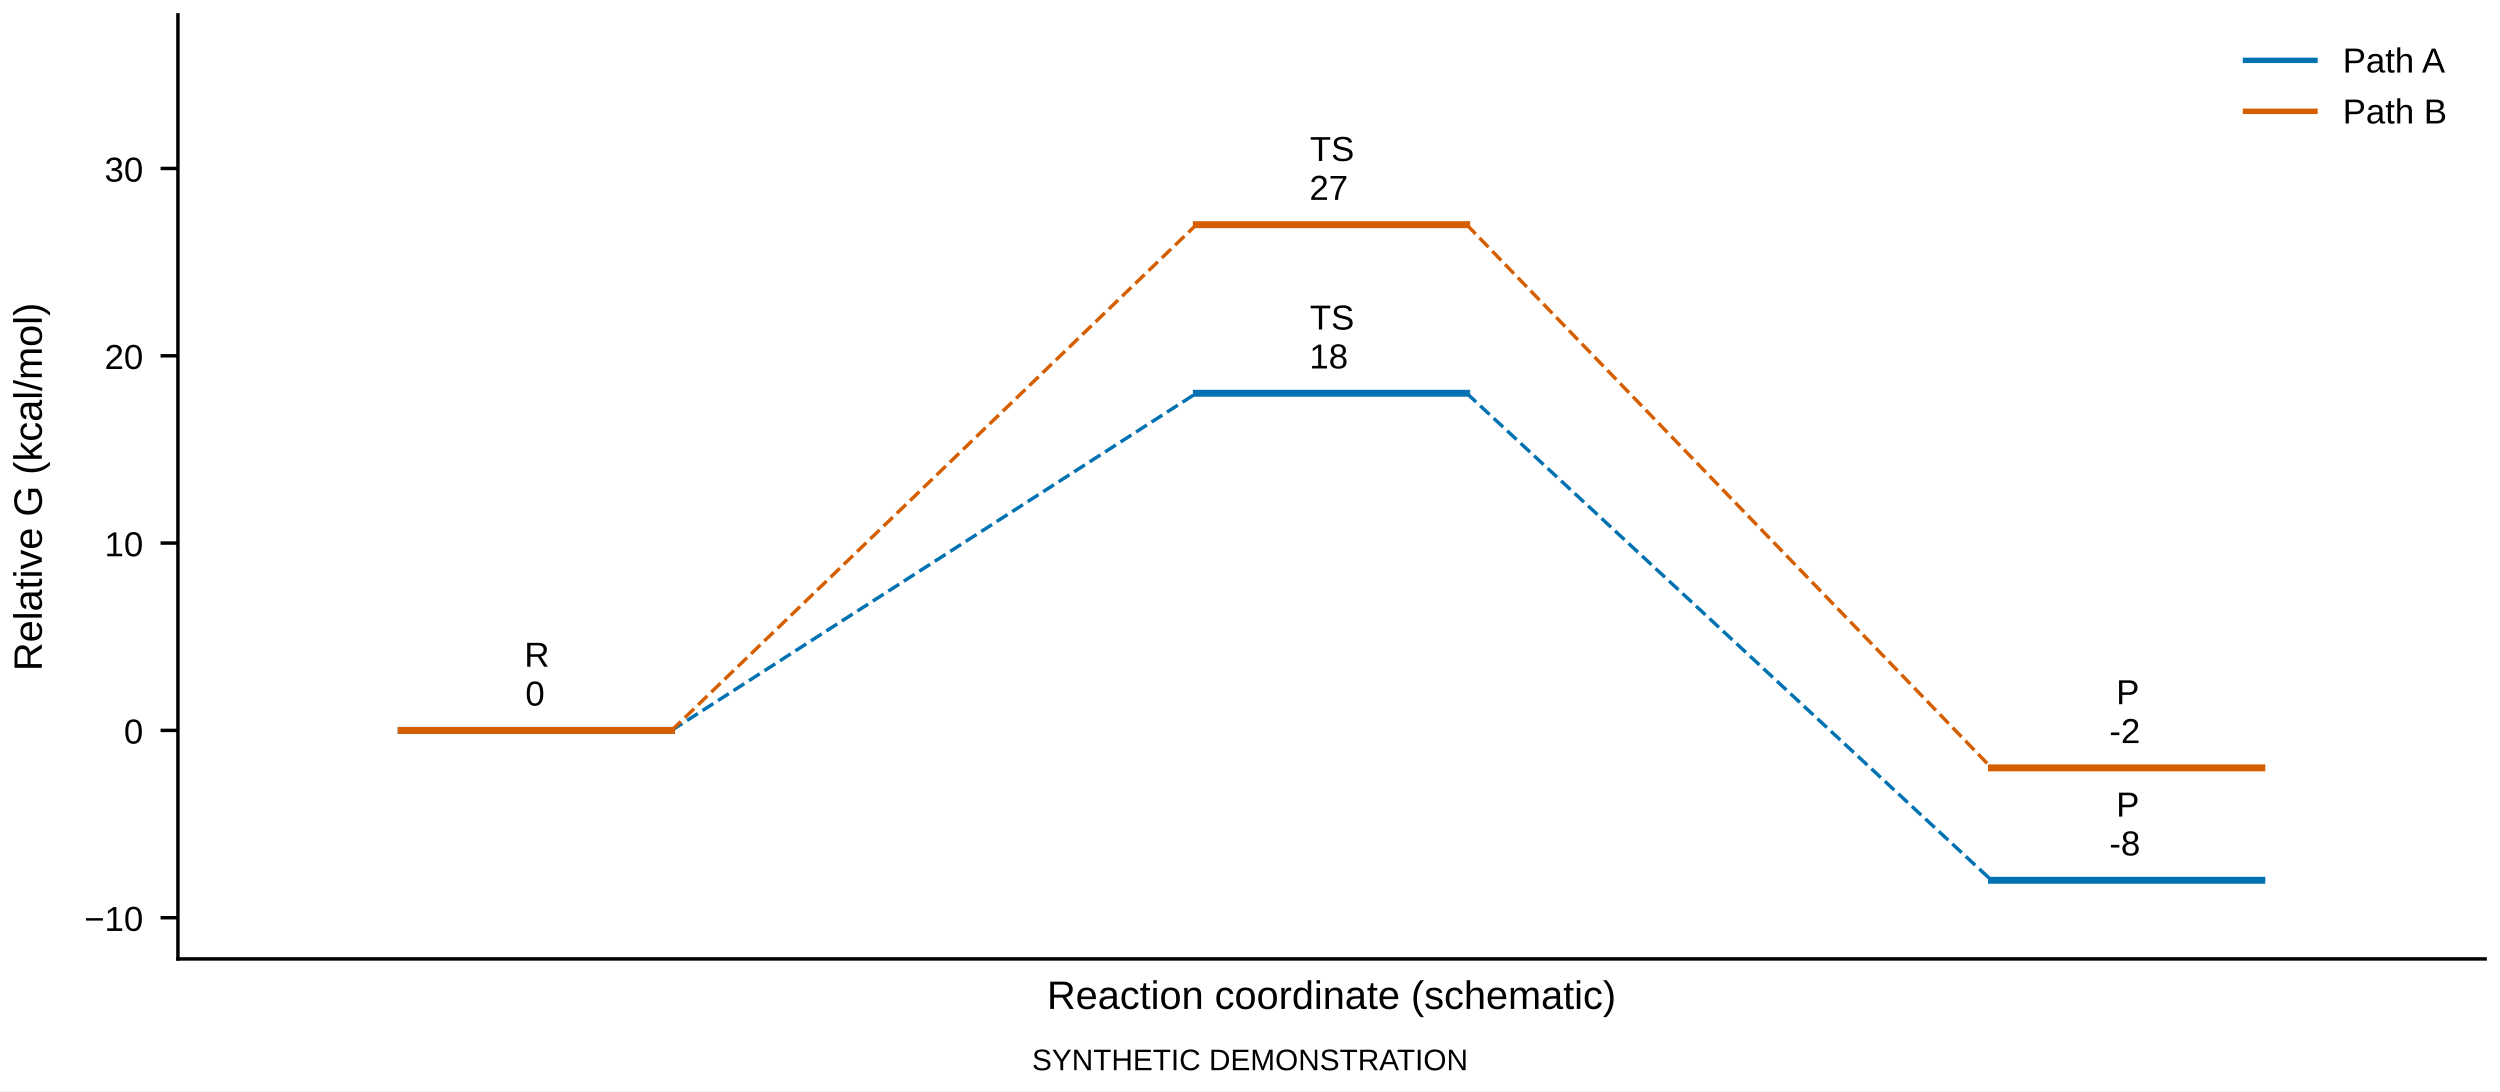
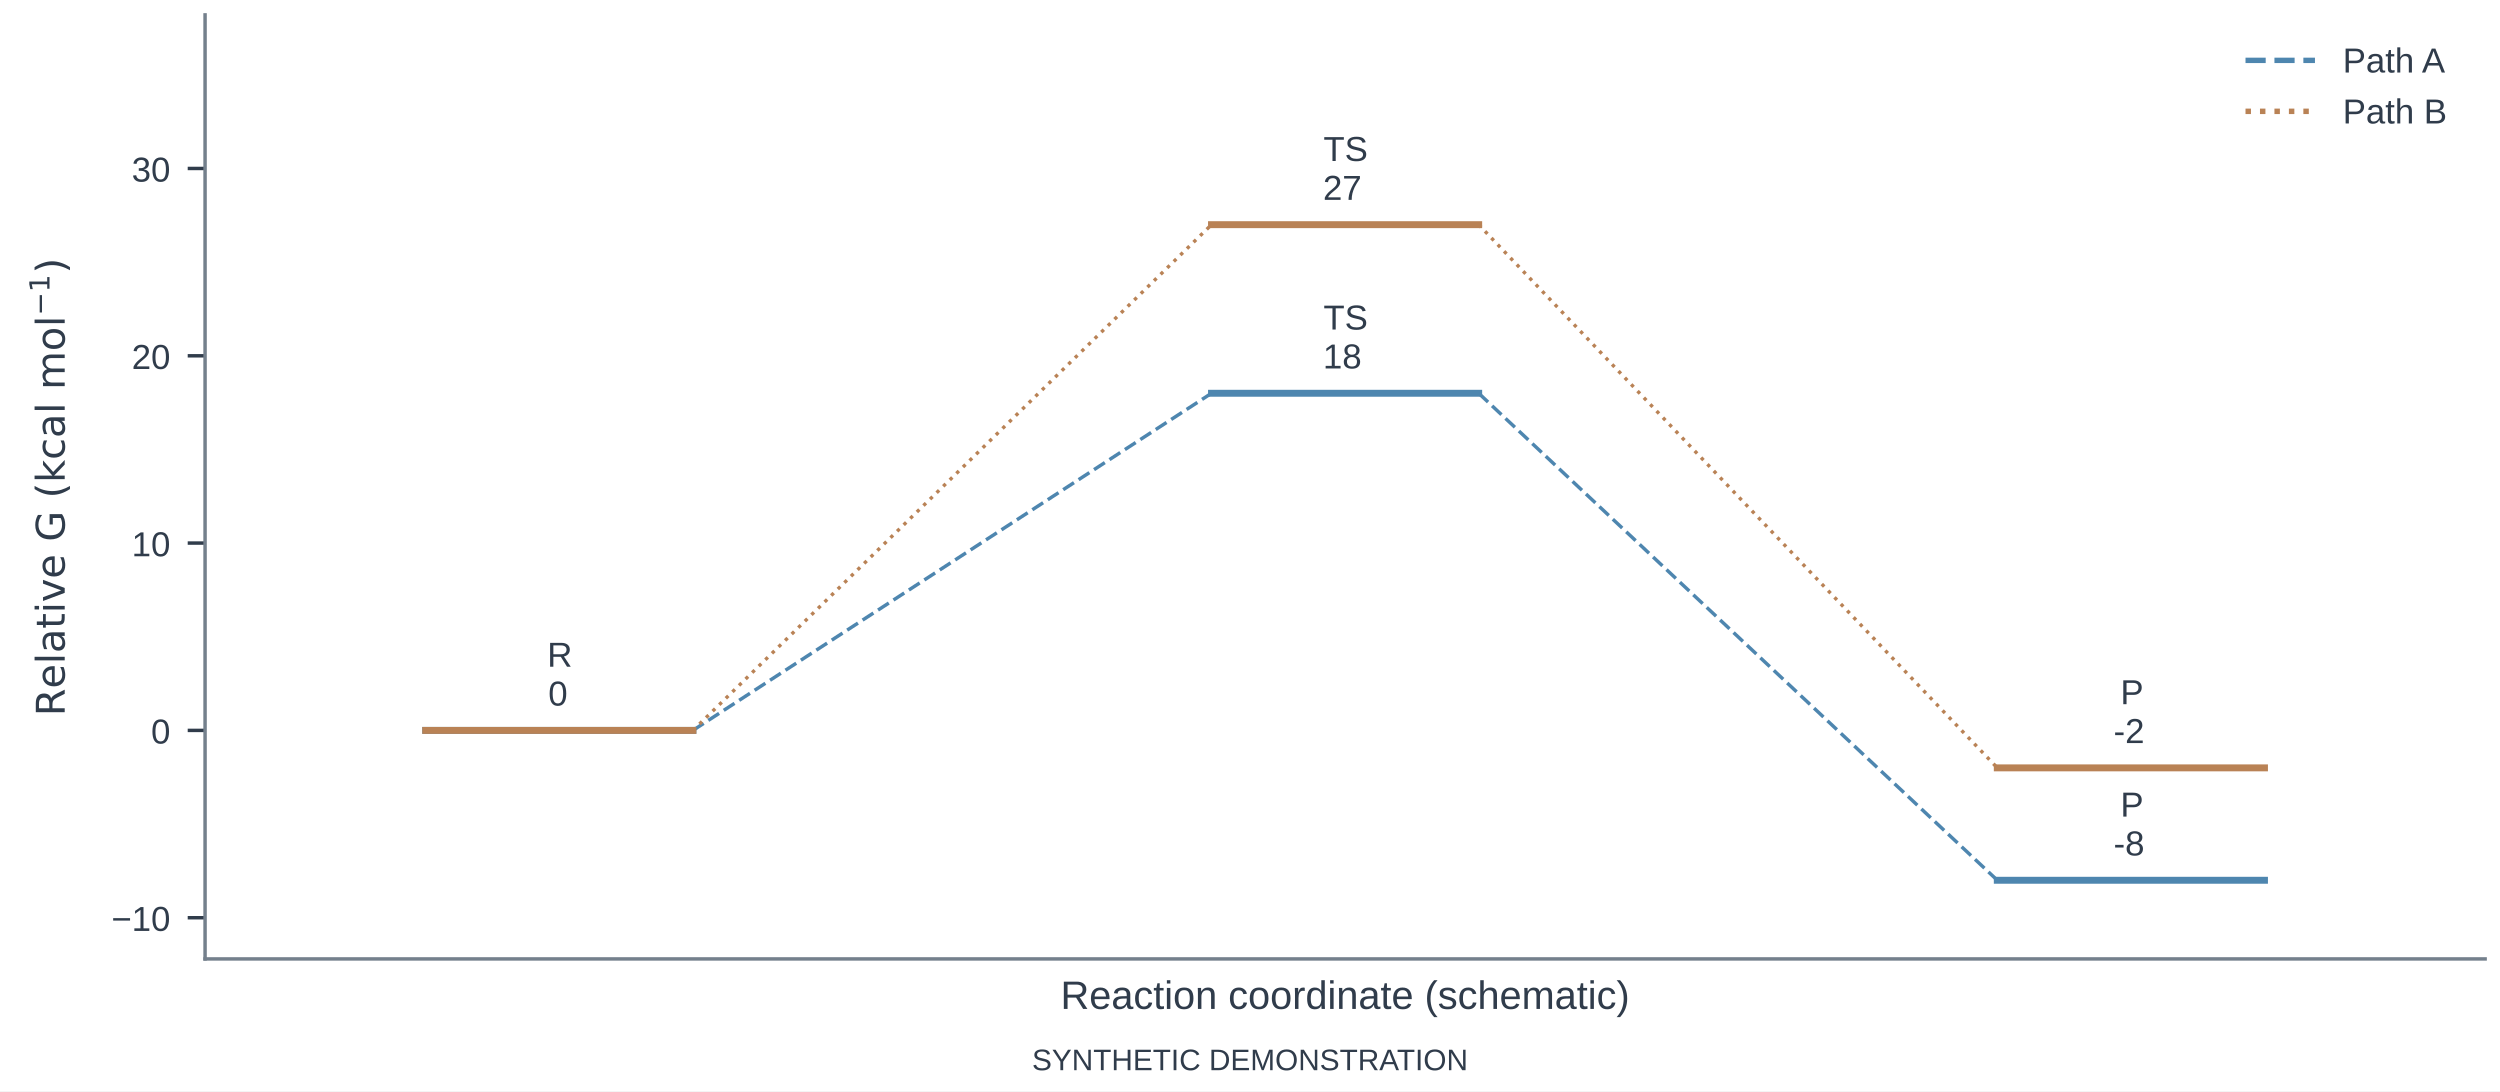
<svg xmlns="http://www.w3.org/2000/svg" xmlns:xlink="http://www.w3.org/1999/xlink" width="504pt" height="220pt" viewBox="0 0 504 220" version="1.1">
  <defs>
    <style type="text/css">*{stroke-linejoin: round; stroke-linecap: butt}</style>
  </defs>
  <g id="figure_1">
    <g id="patch_1">
      <path d="M 0 220  L 504 220  L 504 0  L 0 0  z " style="fill: #ffffff" />
    </g>
    <g id="axes_1">
      <g id="patch_2">
-         <path d="M 35.87 193.319  L 501 193.319  L 501 3  L 35.87 3  z " style="fill: #ffffff" />
+         <path d="M 41.342 193.319  L 501 193.319  L 501 3  L 41.342 3  z " style="fill: #ffffff" />
      </g>
      <g id="matplotlib.axis_1">
        <g id="text_1">
-           <text style="font-size: 8px; font-family: 'Liberation Sans', 'DejaVu Sans', 'Arial', 'Helvetica', sans-serif; text-anchor: middle" x="268.435" y="203.398" transform="rotate(-0 268.435 203.398)">Reaction coordinate (schematic)</text>
+           <text style="font-size: 8px; font-family: 'Liberation Sans', 'DejaVu Sans', 'Arial', 'Helvetica', sans-serif; text-anchor: middle; fill: #303c4b" x="271.171" y="203.398" transform="rotate(-0 271.171 203.398)">Reaction coordinate (schematic)</text>
        </g>
      </g>
      <g id="matplotlib.axis_2">
        <g id="ytick_1">
          <g id="line2d_1">
            <defs>
-               <path id="m30caa2e38b" d="M 0 0  L -3.5 0  " style="stroke: #000000; stroke-width: 0.7" />
+               <path id="mcb702a7e20" d="M 0 0  L -3.5 0  " style="stroke: #303c4b; stroke-width: 0.7" />
            </defs>
            <g>
-               <use xlink:href="#m30caa2e38b" x="35.87" y="185.012" style="stroke: #000000; stroke-width: 0.7" />
+               <use xlink:href="#mcb702a7e20" x="41.342" y="185.012" style="fill: #303c4b; stroke: #303c4b; stroke-width: 0.7" />
            </g>
          </g>
          <g id="text_2">
-             <text style="font-size: 7px; font-family: 'Liberation Sans', 'DejaVu Sans', 'Arial', 'Helvetica', sans-serif; text-anchor: end" x="28.87" y="187.671" transform="rotate(-0 28.87024 187.6712)">−10</text>
+             <text style="font-size: 7px; font-family: 'Liberation Sans', 'DejaVu Sans', 'Arial', 'Helvetica', sans-serif; text-anchor: end; fill: #303c4b" x="34.342" y="187.671" transform="rotate(-0 34.34224 187.6712)">−10</text>
          </g>
        </g>
        <g id="ytick_2">
          <g id="line2d_2">
            <g>
-               <use xlink:href="#m30caa2e38b" x="35.87" y="147.25" style="stroke: #000000; stroke-width: 0.7" />
+               <use xlink:href="#mcb702a7e20" x="41.342" y="147.25" style="fill: #303c4b; stroke: #303c4b; stroke-width: 0.7" />
            </g>
          </g>
          <g id="text_3">
-             <text style="font-size: 7px; font-family: 'Liberation Sans', 'DejaVu Sans', 'Arial', 'Helvetica', sans-serif; text-anchor: end" x="28.87" y="149.909" transform="rotate(-0 28.87024 149.9094)">0</text>
+             <text style="font-size: 7px; font-family: 'Liberation Sans', 'DejaVu Sans', 'Arial', 'Helvetica', sans-serif; text-anchor: end; fill: #303c4b" x="34.342" y="149.909" transform="rotate(-0 34.34224 149.9094)">0</text>
          </g>
        </g>
        <g id="ytick_3">
          <g id="line2d_3">
            <g>
-               <use xlink:href="#m30caa2e38b" x="35.87" y="109.488" style="stroke: #000000; stroke-width: 0.7" />
+               <use xlink:href="#mcb702a7e20" x="41.342" y="109.488" style="fill: #303c4b; stroke: #303c4b; stroke-width: 0.7" />
            </g>
          </g>
          <g id="text_4">
-             <text style="font-size: 7px; font-family: 'Liberation Sans', 'DejaVu Sans', 'Arial', 'Helvetica', sans-serif; text-anchor: end" x="28.87" y="112.148" transform="rotate(-0 28.87024 112.1477)">10</text>
+             <text style="font-size: 7px; font-family: 'Liberation Sans', 'DejaVu Sans', 'Arial', 'Helvetica', sans-serif; text-anchor: end; fill: #303c4b" x="34.342" y="112.148" transform="rotate(-0 34.34224 112.1477)">10</text>
          </g>
        </g>
        <g id="ytick_4">
          <g id="line2d_4">
            <g>
-               <use xlink:href="#m30caa2e38b" x="35.87" y="71.727" style="stroke: #000000; stroke-width: 0.7" />
+               <use xlink:href="#mcb702a7e20" x="41.342" y="71.727" style="fill: #303c4b; stroke: #303c4b; stroke-width: 0.7" />
            </g>
          </g>
          <g id="text_5">
-             <text style="font-size: 7px; font-family: 'Liberation Sans', 'DejaVu Sans', 'Arial', 'Helvetica', sans-serif; text-anchor: end" x="28.87" y="74.386" transform="rotate(-0 28.87024 74.38601)">20</text>
+             <text style="font-size: 7px; font-family: 'Liberation Sans', 'DejaVu Sans', 'Arial', 'Helvetica', sans-serif; text-anchor: end; fill: #303c4b" x="34.342" y="74.386" transform="rotate(-0 34.34224 74.38601)">20</text>
          </g>
        </g>
        <g id="ytick_5">
          <g id="line2d_5">
            <g>
-               <use xlink:href="#m30caa2e38b" x="35.87" y="33.965" style="stroke: #000000; stroke-width: 0.7" />
+               <use xlink:href="#mcb702a7e20" x="41.342" y="33.965" style="fill: #303c4b; stroke: #303c4b; stroke-width: 0.7" />
            </g>
          </g>
          <g id="text_6">
-             <text style="font-size: 7px; font-family: 'Liberation Sans', 'DejaVu Sans', 'Arial', 'Helvetica', sans-serif; text-anchor: end" x="28.87" y="36.624" transform="rotate(-0 28.87024 36.6243)">30</text>
+             <text style="font-size: 7px; font-family: 'Liberation Sans', 'DejaVu Sans', 'Arial', 'Helvetica', sans-serif; text-anchor: end; fill: #303c4b" x="34.342" y="36.624" transform="rotate(-0 34.34224 36.6243)">30</text>
          </g>
        </g>
        <g id="text_7">
-           <text style="font-size: 8px; font-family: 'Liberation Sans', 'DejaVu Sans', 'Arial', 'Helvetica', sans-serif; text-anchor: middle" x="8.433" y="98.16" transform="rotate(-90 8.433209 98.15976)">Relative G (kcal/mol)</text>
+           <g style="fill: #303c4b" transform="translate(13.90521 144.3598) rotate(-90)">
+             <text>
+               <tspan x="0" y="-0.858" style="font-size: 8px; font-family: 'DejaVu Sans'; fill: #303c4b">R</tspan>
+               <tspan x="5.559" y="-0.858" style="font-size: 8px; font-family: 'DejaVu Sans'; fill: #303c4b">e</tspan>
+               <tspan x="10.48" y="-0.858" style="font-size: 8px; font-family: 'DejaVu Sans'; fill: #303c4b">l</tspan>
+               <tspan x="12.703" y="-0.858" style="font-size: 8px; font-family: 'DejaVu Sans'; fill: #303c4b">a</tspan>
+               <tspan x="17.605" y="-0.858" style="font-size: 8px; font-family: 'DejaVu Sans'; fill: #303c4b">t</tspan>
+               <tspan x="20.742" y="-0.858" style="font-size: 8px; font-family: 'DejaVu Sans'; fill: #303c4b">i</tspan>
+               <tspan x="22.965" y="-0.858" style="font-size: 8px; font-family: 'DejaVu Sans'; fill: #303c4b">v</tspan>
+               <tspan x="27.699" y="-0.858" style="font-size: 8px; font-family: 'DejaVu Sans'; fill: #303c4b">e</tspan>
+               <tspan x="32.621" y="-0.858" style="font-size: 8px; font-family: 'DejaVu Sans'; fill: #303c4b"> </tspan>
+               <tspan x="35.164" y="-0.858" style="font-size: 8px; font-family: 'DejaVu Sans'; fill: #303c4b">G</tspan>
+               <tspan x="41.363" y="-0.858" style="font-size: 8px; font-family: 'DejaVu Sans'; fill: #303c4b"> </tspan>
+               <tspan x="43.906" y="-0.858" style="font-size: 8px; font-family: 'DejaVu Sans'; fill: #303c4b">(</tspan>
+               <tspan x="47.027" y="-0.858" style="font-size: 8px; font-family: 'DejaVu Sans'; fill: #303c4b">k</tspan>
+               <tspan x="51.66" y="-0.858" style="font-size: 8px; font-family: 'DejaVu Sans'; fill: #303c4b">c</tspan>
+               <tspan x="56.059" y="-0.858" style="font-size: 8px; font-family: 'DejaVu Sans'; fill: #303c4b">a</tspan>
+               <tspan x="60.961" y="-0.858" style="font-size: 8px; font-family: 'DejaVu Sans'; fill: #303c4b">l</tspan>
+               <tspan x="65.781" y="-0.858" style="font-size: 8px; font-family: 'DejaVu Sans'; fill: #303c4b">m</tspan>
+               <tspan x="73.574" y="-0.858" style="font-size: 8px; font-family: 'DejaVu Sans'; fill: #303c4b">o</tspan>
+               <tspan x="78.469" y="-0.858" style="font-size: 8px; font-family: 'DejaVu Sans'; fill: #303c4b">l</tspan>
+               <tspan x="89.242" y="-0.858" style="font-size: 8px; font-family: 'DejaVu Sans'; fill: #303c4b">)</tspan>
+               <tspan x="80.768" y="-3.92" style="font-size: 5.6px; font-family: 'DejaVu Sans'; fill: #303c4b">−</tspan>
+               <tspan x="85.46" y="-3.92" style="font-size: 5.6px; font-family: 'DejaVu Sans'; fill: #303c4b">1</tspan>
+             </text>
+           </g>
        </g>
      </g>
      <g id="line2d_6" />
      <g id="line2d_7">
-         <path d="M 80.883 147.25  L 135.385 147.25  " clip-path="url(#pfd97a51c92)" style="fill: none; stroke: #0072b2; stroke-width: 1.4; stroke-linecap: square" />
+         <path d="M 85.825 147.25  L 139.686 147.25  " clip-path="url(#pbd3423d118)" style="fill: none; stroke: #4e86af; stroke-width: 1.4; stroke-linecap: square" />
      </g>
      <g id="line2d_8">
-         <path d="M 241.184 79.279  L 295.686 79.279  " clip-path="url(#pfd97a51c92)" style="fill: none; stroke: #0072b2; stroke-width: 1.4; stroke-linecap: square" />
+         <path d="M 244.24 79.279  L 298.102 79.279  " clip-path="url(#pbd3423d118)" style="fill: none; stroke: #4e86af; stroke-width: 1.4; stroke-linecap: square" />
      </g>
      <g id="line2d_9">
-         <path d="M 135.385 147.25  L 241.184 79.279  " clip-path="url(#pfd97a51c92)" style="fill: none; stroke-dasharray: 2.59,1.12; stroke-dashoffset: 0; stroke: #0072b2; stroke-width: 0.7" />
+         <path d="M 139.686 147.25  L 244.24 79.279  " clip-path="url(#pbd3423d118)" style="fill: none; stroke-dasharray: 2.59,1.12; stroke-dashoffset: 0; stroke: #4e86af; stroke-width: 0.7" />
      </g>
      <g id="line2d_10">
-         <path d="M 401.485 177.459  L 455.987 177.459  " clip-path="url(#pfd97a51c92)" style="fill: none; stroke: #0072b2; stroke-width: 1.4; stroke-linecap: square" />
+         <path d="M 402.656 177.459  L 456.517 177.459  " clip-path="url(#pbd3423d118)" style="fill: none; stroke: #4e86af; stroke-width: 1.4; stroke-linecap: square" />
      </g>
      <g id="line2d_11">
-         <path d="M 295.686 79.279  L 401.485 177.459  " clip-path="url(#pfd97a51c92)" style="fill: none; stroke-dasharray: 2.59,1.12; stroke-dashoffset: 0; stroke: #0072b2; stroke-width: 0.7" />
+         <path d="M 298.102 79.279  L 402.656 177.459  " clip-path="url(#pbd3423d118)" style="fill: none; stroke-dasharray: 2.59,1.12; stroke-dashoffset: 0; stroke: #4e86af; stroke-width: 0.7" />
      </g>
      <g id="line2d_12" />
      <g id="line2d_13">
-         <path d="M 80.883 147.25  L 135.385 147.25  " clip-path="url(#pfd97a51c92)" style="fill: none; stroke: #d55e00; stroke-width: 1.4; stroke-linecap: square" />
+         <path d="M 85.825 147.25  L 139.686 147.25  " clip-path="url(#pbd3423d118)" style="fill: none; stroke: #b98255; stroke-width: 1.4; stroke-linecap: square" />
      </g>
      <g id="line2d_14">
-         <path d="M 241.184 45.293  L 295.686 45.293  " clip-path="url(#pfd97a51c92)" style="fill: none; stroke: #d55e00; stroke-width: 1.4; stroke-linecap: square" />
+         <path d="M 244.24 45.293  L 298.102 45.293  " clip-path="url(#pbd3423d118)" style="fill: none; stroke: #b98255; stroke-width: 1.4; stroke-linecap: square" />
      </g>
      <g id="line2d_15">
-         <path d="M 135.385 147.25  L 241.184 45.293  " clip-path="url(#pfd97a51c92)" style="fill: none; stroke-dasharray: 2.59,1.12; stroke-dashoffset: 0; stroke: #d55e00; stroke-width: 0.7" />
+         <path d="M 139.686 147.25  L 244.24 45.293  " clip-path="url(#pbd3423d118)" style="fill: none; stroke-dasharray: 0.7,1.155; stroke-dashoffset: 0; stroke: #b98255; stroke-width: 0.7" />
      </g>
      <g id="line2d_16">
-         <path d="M 401.485 154.802  L 455.987 154.802  " clip-path="url(#pfd97a51c92)" style="fill: none; stroke: #d55e00; stroke-width: 1.4; stroke-linecap: square" />
+         <path d="M 402.656 154.802  L 456.517 154.802  " clip-path="url(#pbd3423d118)" style="fill: none; stroke: #b98255; stroke-width: 1.4; stroke-linecap: square" />
      </g>
      <g id="line2d_17">
-         <path d="M 295.686 45.293  L 401.485 154.802  " clip-path="url(#pfd97a51c92)" style="fill: none; stroke-dasharray: 2.59,1.12; stroke-dashoffset: 0; stroke: #d55e00; stroke-width: 0.7" />
+         <path d="M 298.102 45.293  L 402.656 154.802  " clip-path="url(#pbd3423d118)" style="fill: none; stroke-dasharray: 0.7,1.155; stroke-dashoffset: 0; stroke: #b98255; stroke-width: 0.7" />
      </g>
      <g id="patch_3">
-         <path d="M 35.87 193.319  L 35.87 3  " style="fill: none; stroke: #000000; stroke-width: 0.7; stroke-linejoin: miter; stroke-linecap: square" />
+         <path d="M 41.342 193.319  L 41.342 3  " style="fill: none; stroke: #74808c; stroke-width: 0.7; stroke-linejoin: miter; stroke-linecap: square" />
      </g>
      <g id="patch_4">
-         <path d="M 35.87 193.319  L 501 193.319  " style="fill: none; stroke: #000000; stroke-width: 0.7; stroke-linejoin: miter; stroke-linecap: square" />
+         <path d="M 41.342 193.319  L 501 193.319  " style="fill: none; stroke: #74808c; stroke-width: 0.7; stroke-linejoin: miter; stroke-linecap: square" />
      </g>
      <g id="text_8">
-         <text style="font-size: 7px; font-family: 'Liberation Sans', 'DejaVu Sans', 'Arial', 'Helvetica', sans-serif" transform="translate(105.702 134.4115)">R</text>
-         <text style="font-size: 7px; font-family: 'Liberation Sans', 'DejaVu Sans', 'Arial', 'Helvetica', sans-serif" transform="translate(105.9071 142.25)">0</text>
+         <text style="font-size: 7px; font-family: 'Liberation Sans', 'DejaVu Sans', 'Arial', 'Helvetica', sans-serif; fill: #303c4b" transform="translate(110.3239 134.4115)">R</text>
+         <text style="font-size: 7px; font-family: 'Liberation Sans', 'DejaVu Sans', 'Arial', 'Helvetica', sans-serif; fill: #303c4b" transform="translate(110.5289 142.25)">0</text>
      </g>
      <g id="text_9">
-         <text style="font-size: 7px; font-family: 'Liberation Sans', 'DejaVu Sans', 'Arial', 'Helvetica', sans-serif" transform="translate(264.0753 66.44043)">TS</text>
-         <text style="font-size: 7px; font-family: 'Liberation Sans', 'DejaVu Sans', 'Arial', 'Helvetica', sans-serif" transform="translate(263.9812 74.2789)">18</text>
+         <text style="font-size: 7px; font-family: 'Liberation Sans', 'DejaVu Sans', 'Arial', 'Helvetica', sans-serif; fill: #303c4b" transform="translate(266.8113 66.44043)">TS</text>
+         <text style="font-size: 7px; font-family: 'Liberation Sans', 'DejaVu Sans', 'Arial', 'Helvetica', sans-serif; fill: #303c4b" transform="translate(266.7172 74.2789)">18</text>
      </g>
      <g id="text_10">
-         <text style="font-size: 7px; font-family: 'Liberation Sans', 'DejaVu Sans', 'Arial', 'Helvetica', sans-serif" transform="translate(426.6257 164.6209)">P</text>
-         <text style="font-size: 7px; font-family: 'Liberation Sans', 'DejaVu Sans', 'Arial', 'Helvetica', sans-serif" transform="translate(425.2464 172.4594)">-8</text>
+         <text style="font-size: 7px; font-family: 'Liberation Sans', 'DejaVu Sans', 'Arial', 'Helvetica', sans-serif; fill: #303c4b" transform="translate(427.4758 164.6209)">P</text>
+         <text style="font-size: 7px; font-family: 'Liberation Sans', 'DejaVu Sans', 'Arial', 'Helvetica', sans-serif; fill: #303c4b" transform="translate(426.0966 172.4594)">-8</text>
      </g>
      <g id="text_11">
-         <text style="font-size: 7px; font-family: 'Liberation Sans', 'DejaVu Sans', 'Arial', 'Helvetica', sans-serif" transform="translate(264.0753 32.45489)">TS</text>
-         <text style="font-size: 7px; font-family: 'Liberation Sans', 'DejaVu Sans', 'Arial', 'Helvetica', sans-serif" transform="translate(263.9812 40.29336)">27</text>
+         <text style="font-size: 7px; font-family: 'Liberation Sans', 'DejaVu Sans', 'Arial', 'Helvetica', sans-serif; fill: #303c4b" transform="translate(266.8113 32.45489)">TS</text>
+         <text style="font-size: 7px; font-family: 'Liberation Sans', 'DejaVu Sans', 'Arial', 'Helvetica', sans-serif; fill: #303c4b" transform="translate(266.7172 40.29336)">27</text>
      </g>
      <g id="text_12">
-         <text style="font-size: 7px; font-family: 'Liberation Sans', 'DejaVu Sans', 'Arial', 'Helvetica', sans-serif" transform="translate(426.6257 141.9639)">P</text>
-         <text style="font-size: 7px; font-family: 'Liberation Sans', 'DejaVu Sans', 'Arial', 'Helvetica', sans-serif" transform="translate(425.2464 149.8023)">-2</text>
+         <text style="font-size: 7px; font-family: 'Liberation Sans', 'DejaVu Sans', 'Arial', 'Helvetica', sans-serif; fill: #303c4b" transform="translate(427.4758 141.9639)">P</text>
+         <text style="font-size: 7px; font-family: 'Liberation Sans', 'DejaVu Sans', 'Arial', 'Helvetica', sans-serif; fill: #303c4b" transform="translate(426.0966 149.8023)">-2</text>
      </g>
      <g id="legend_1">
        <g id="line2d_18">
-           <path d="M 452.696 12.169  L 459.696 12.169  L 466.696 12.169  " style="fill: none; stroke: #0072b2; stroke-width: 1.1; stroke-linecap: square" />
+           <path d="M 452.696 12.169  L 459.696 12.169  L 466.696 12.169  " style="fill: none; stroke-dasharray: 4.07,1.76; stroke-dashoffset: 0; stroke: #4e86af; stroke-width: 1.1" />
        </g>
        <g id="text_13">
-           <text style="font-size: 7px; font-family: 'Liberation Sans', 'DejaVu Sans', 'Arial', 'Helvetica', sans-serif; text-anchor: start" x="472.296" y="14.619" transform="rotate(-0 472.2965 14.61915)">Path A</text>
+           <text style="font-size: 7px; font-family: 'Liberation Sans', 'DejaVu Sans', 'Arial', 'Helvetica', sans-serif; text-anchor: start; fill: #303c4b" x="472.296" y="14.619" transform="rotate(-0 472.2965 14.61915)">Path A</text>
        </g>
        <g id="line2d_19">
-           <path d="M 452.696 22.444  L 459.696 22.444  L 466.696 22.444  " style="fill: none; stroke: #d55e00; stroke-width: 1.1; stroke-linecap: square" />
+           <path d="M 452.696 22.444  L 459.696 22.444  L 466.696 22.444  " style="fill: none; stroke-dasharray: 1.1,1.815; stroke-dashoffset: 0; stroke: #b98255; stroke-width: 1.1" />
        </g>
        <g id="text_14">
-           <text style="font-size: 7px; font-family: 'Liberation Sans', 'DejaVu Sans', 'Arial', 'Helvetica', sans-serif; text-anchor: start" x="472.296" y="24.894" transform="rotate(-0 472.2965 24.89383)">Path B</text>
+           <text style="font-size: 7px; font-family: 'Liberation Sans', 'DejaVu Sans', 'Arial', 'Helvetica', sans-serif; text-anchor: start; fill: #303c4b" x="472.296" y="24.894" transform="rotate(-0 472.2965 24.89383)">Path B</text>
        </g>
      </g>
    </g>
    <g id="text_15">
-       <text style="font-size: 6px; font-family: 'Liberation Sans', 'DejaVu Sans', 'Arial', 'Helvetica', sans-serif; text-anchor: middle" x="252" y="215.752" transform="rotate(-0 252 215.7519)">SYNTHETIC DEMONSTRATION</text>
+       <text style="font-size: 6px; font-family: 'Liberation Sans', 'DejaVu Sans', 'Arial', 'Helvetica', sans-serif; text-anchor: middle; fill: #303c4b" x="252" y="215.752" transform="rotate(-0 252 215.7519)">SYNTHETIC DEMONSTRATION</text>
    </g>
  </g>
  <defs>
-     <clipPath id="pfd97a51c92">
-       <rect x="35.87" y="3" width="465.13" height="190.319" />
+     <clipPath id="pbd3423d118">
+       <rect x="41.342" y="3" width="459.658" height="190.319" />
    </clipPath>
  </defs>
</svg>
